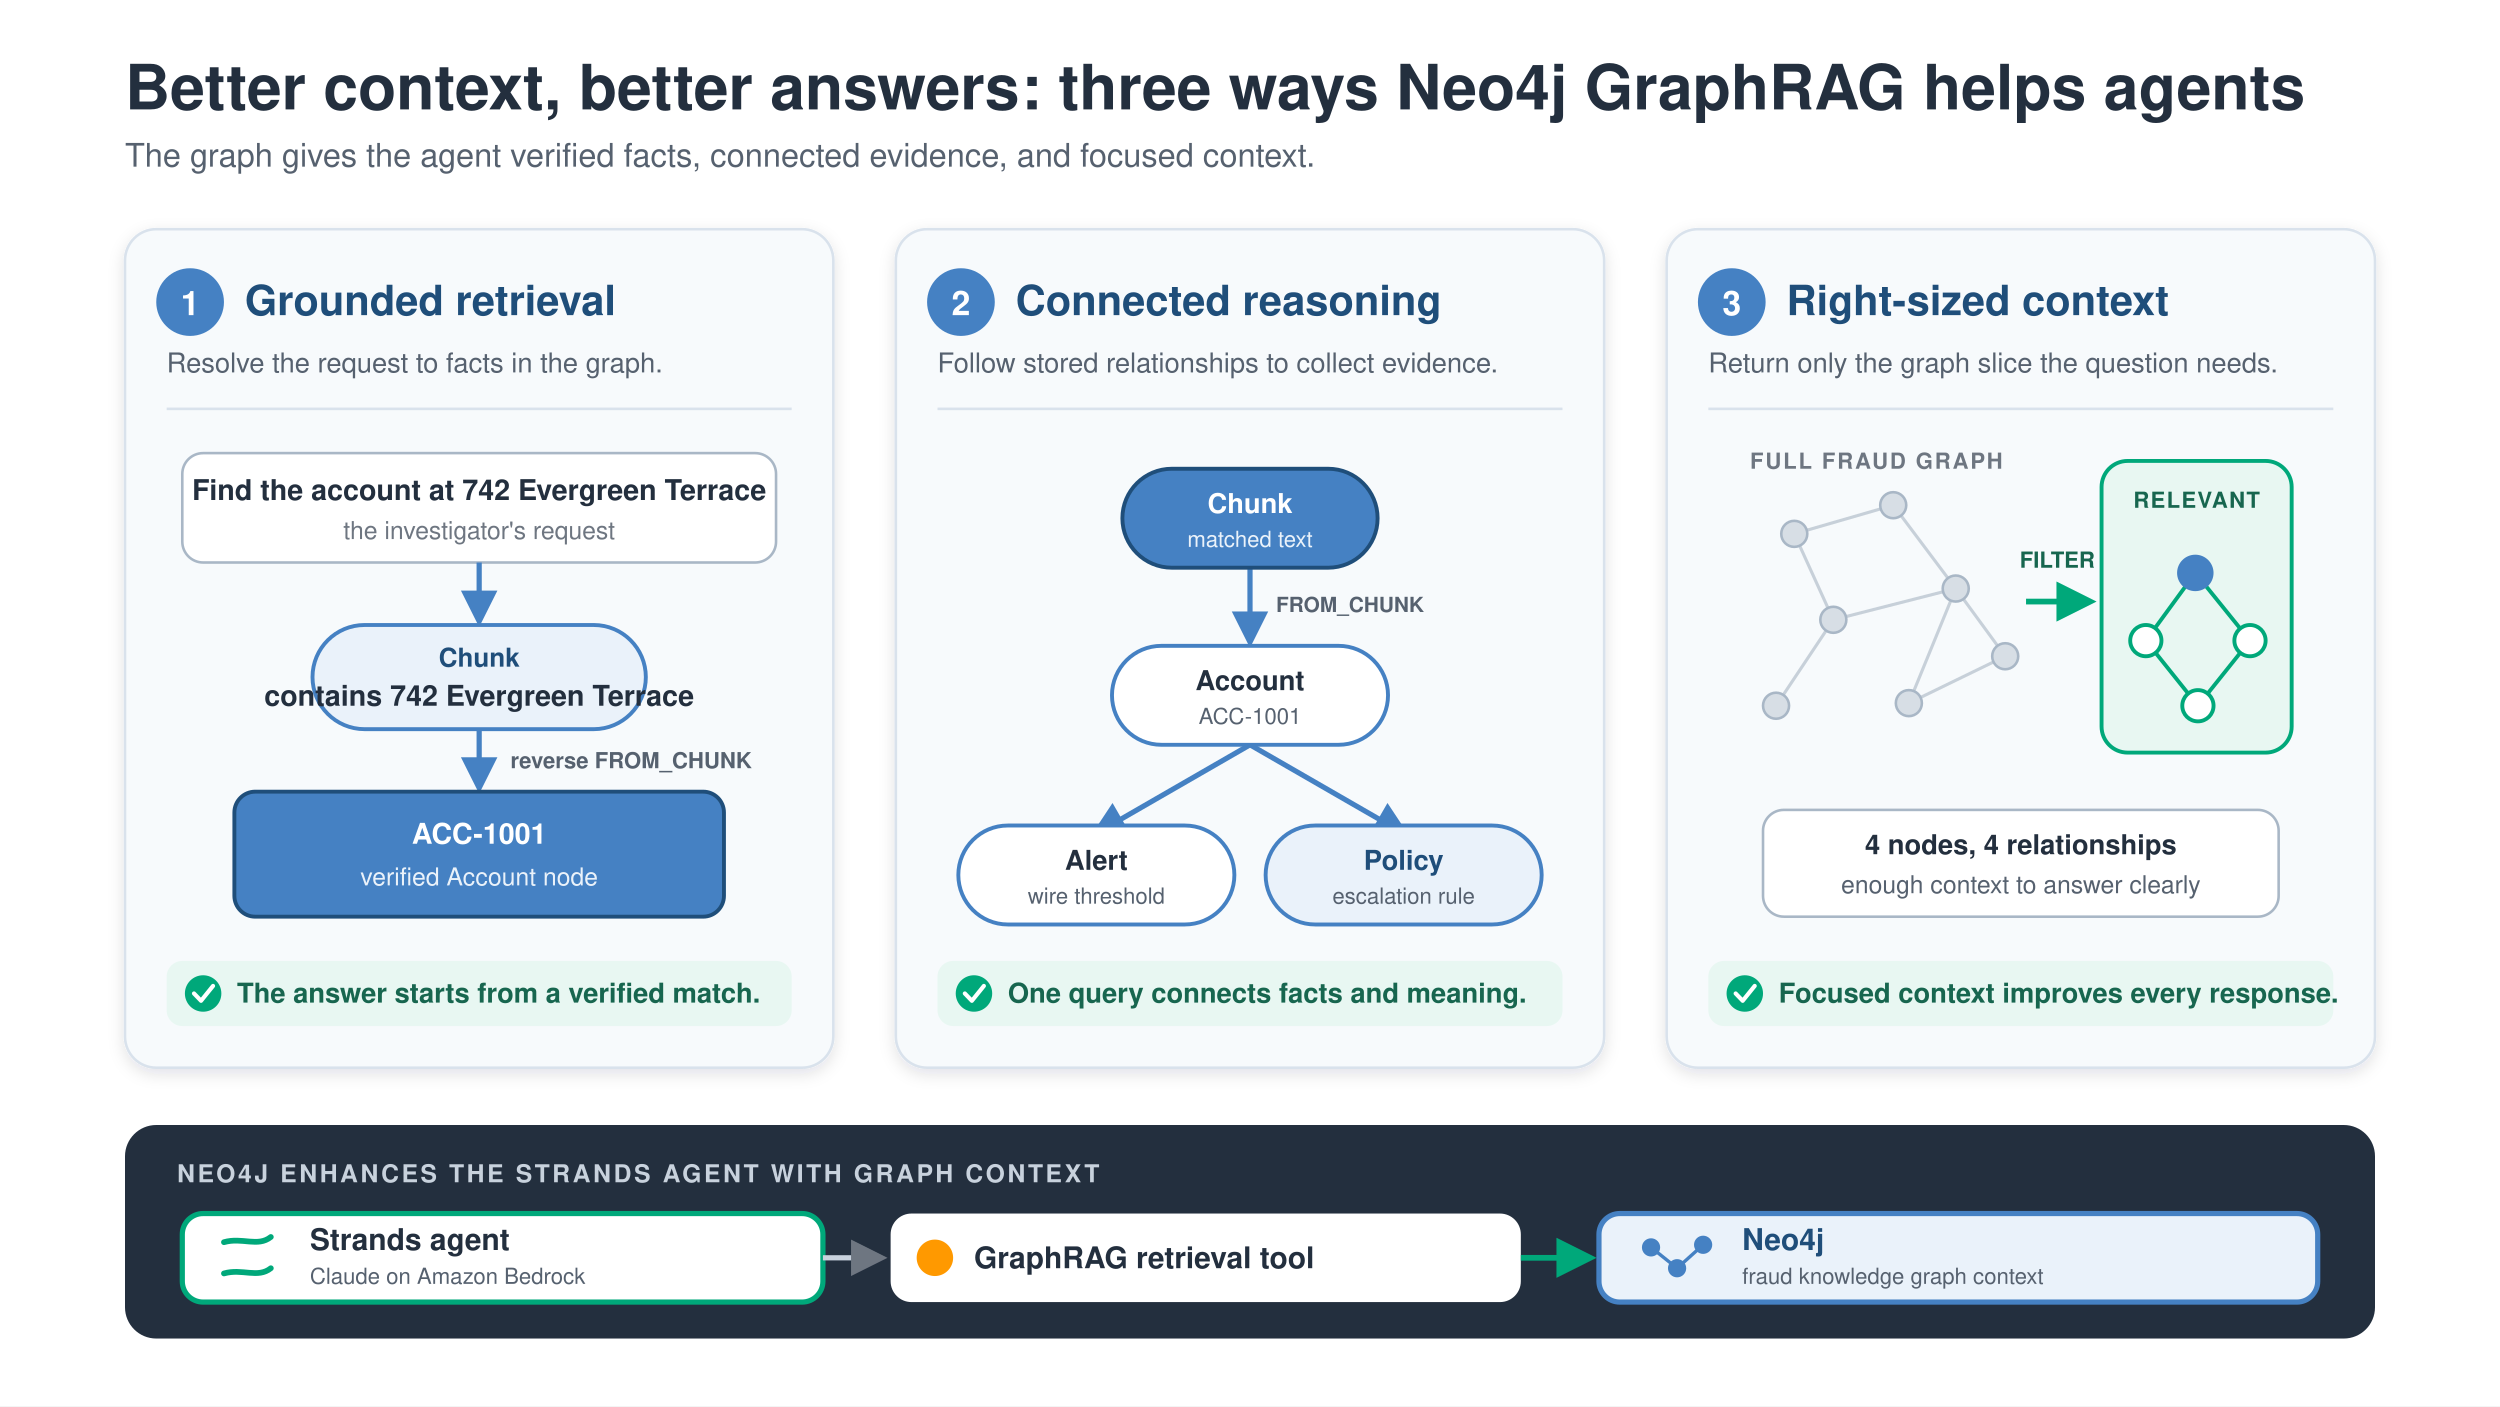
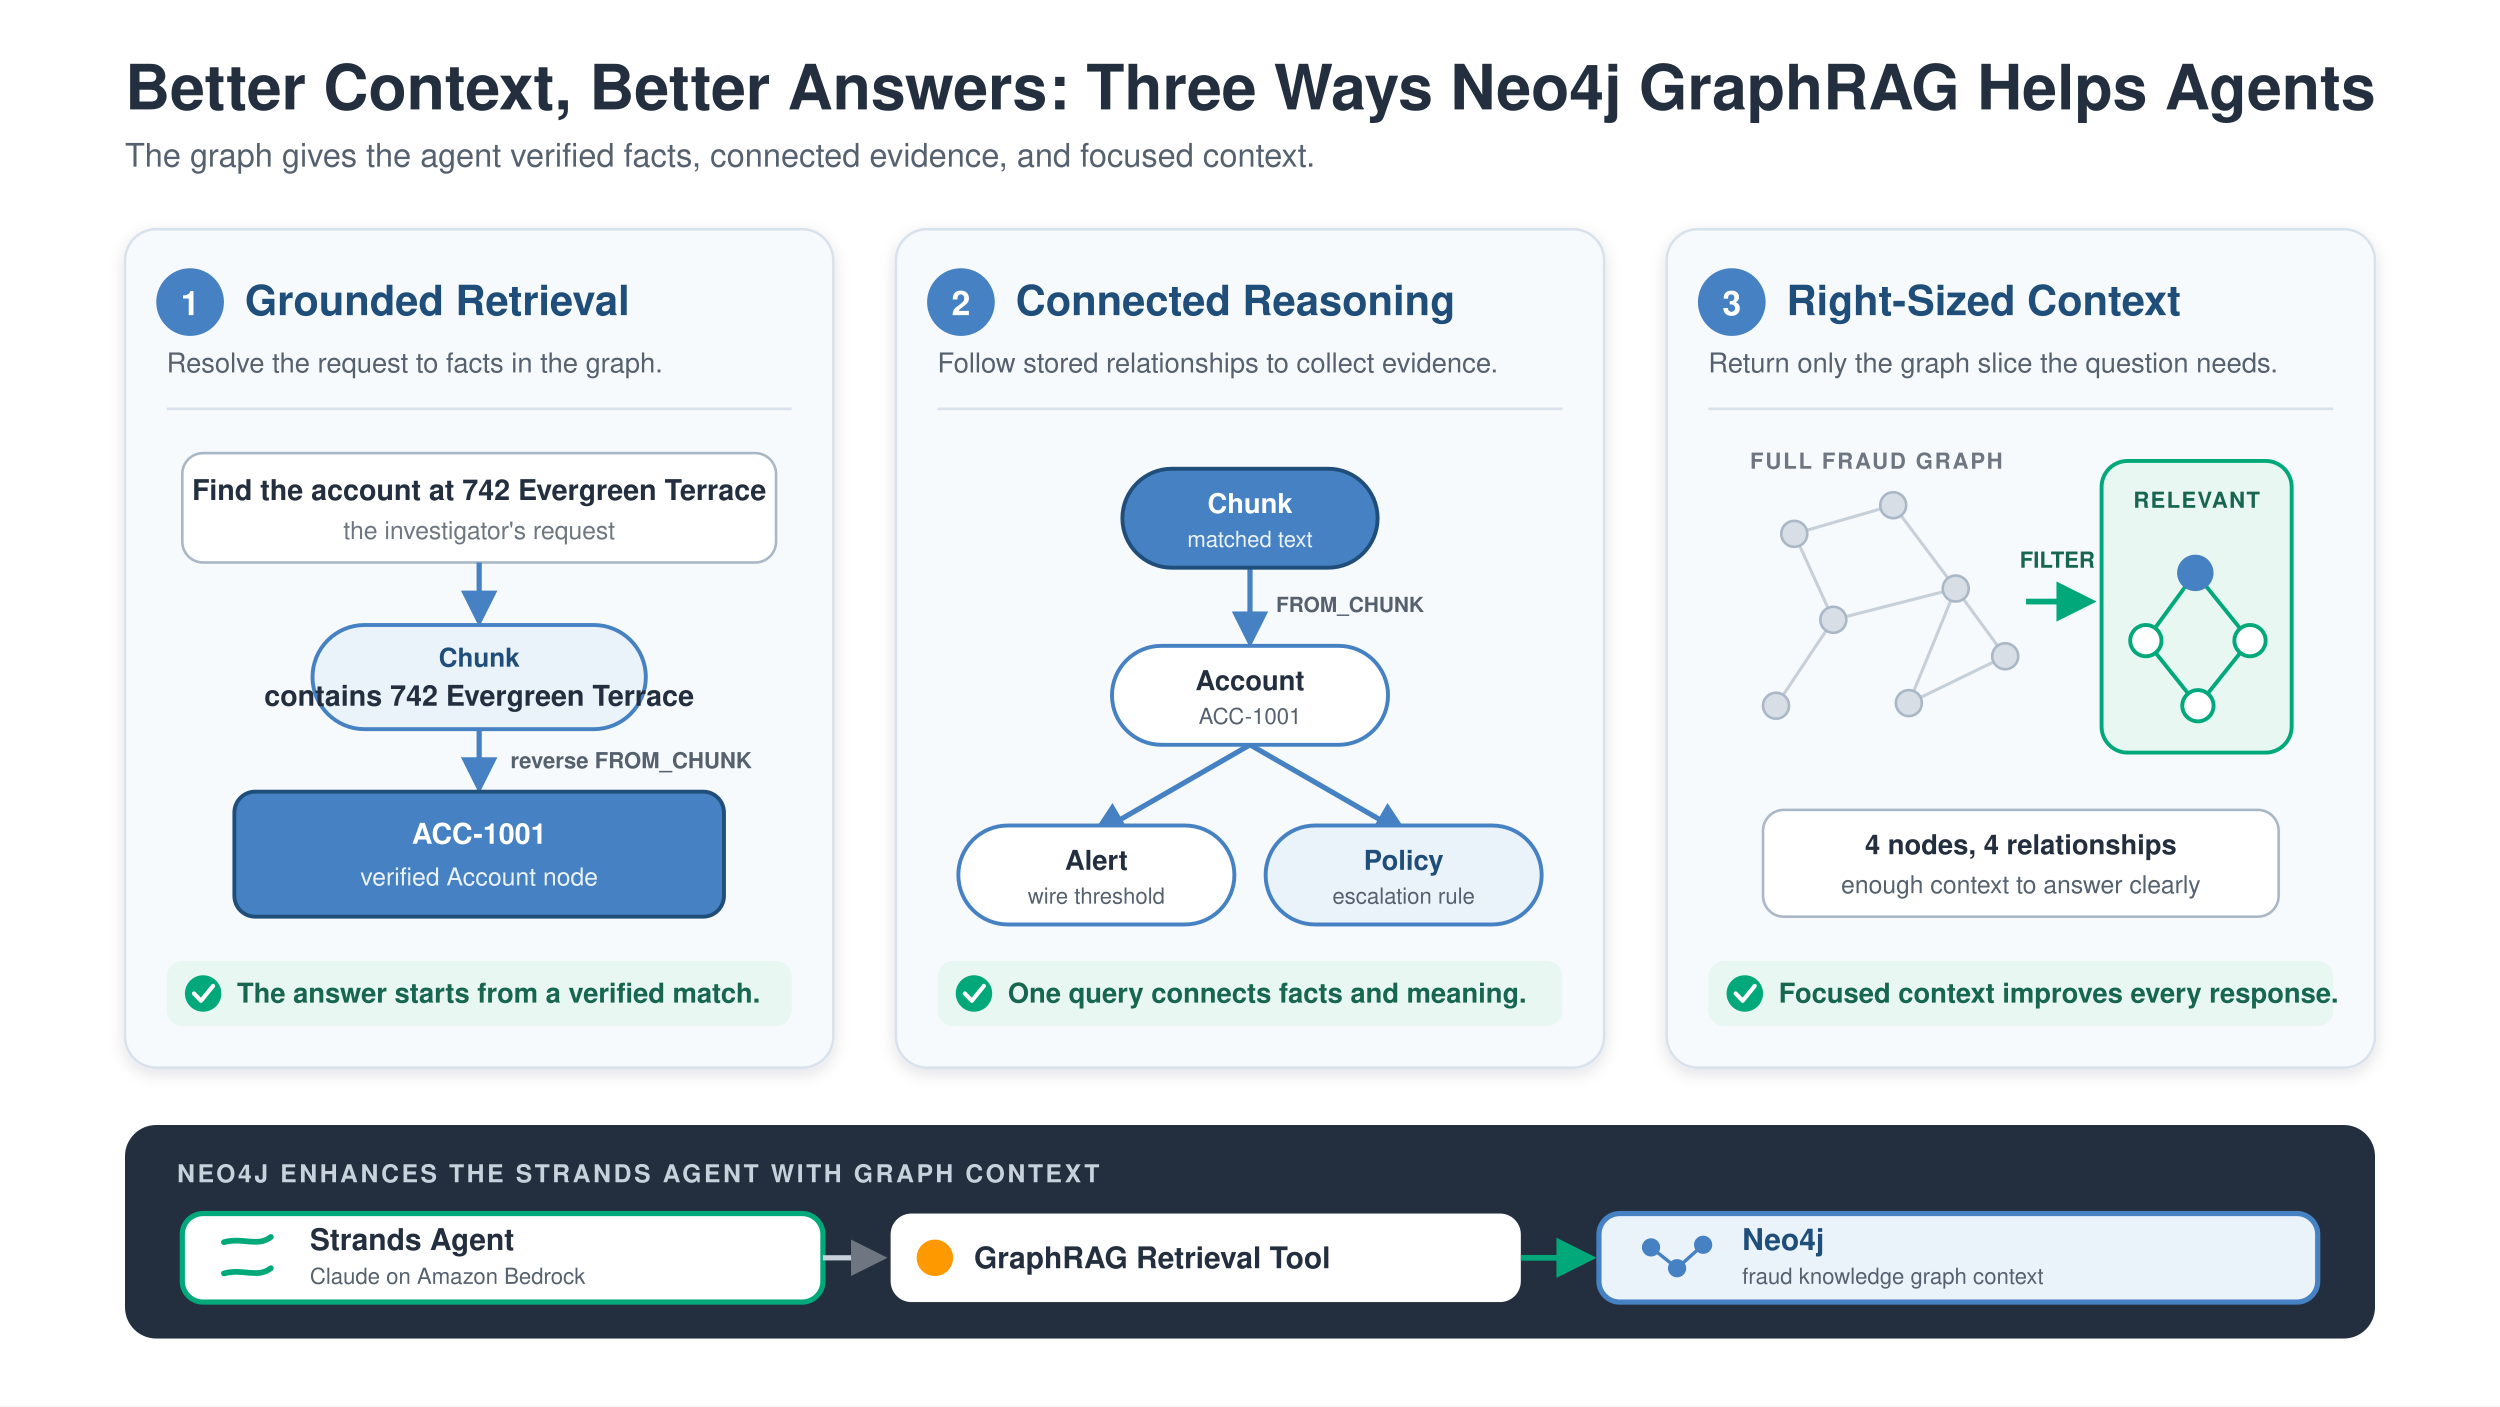
<svg xmlns="http://www.w3.org/2000/svg" viewBox="0 0 960 540" role="img" aria-labelledby="title desc" font-family="'Helvetica Neue', Helvetica, Arial, sans-serif">
  <defs>
    <filter id="shadow" x="-15%" y="-15%" width="130%" height="140%">
      <feDropShadow dx="0" dy="2" stdDeviation="3" flood-color="#182334" flood-opacity="0.12" />
    </filter>
    <marker id="arrow-blue" viewBox="0 0 10 10" refX="8" refY="5" markerWidth="7" markerHeight="7" orient="auto-start-reverse">
      <path d="M0,0 L10,5 L0,10 Z" fill="#4581C3" />
    </marker>
    <marker id="arrow-green" viewBox="0 0 10 10" refX="8" refY="5" markerWidth="7" markerHeight="7" orient="auto-start-reverse">
      <path d="M0,0 L10,5 L0,10 Z" fill="#00A87A" />
    </marker>
    <marker id="arrow-gray" viewBox="0 0 10 10" refX="8" refY="5" markerWidth="7" markerHeight="7" orient="auto-start-reverse">
      <path d="M0,0 L10,5 L0,10 Z" fill="#6E7681" />
    </marker>
  </defs>
  <rect width="960" height="540" fill="#FFFFFF" />
-   <text x="48" y="42" font-size="24" font-weight="700" fill="#232F3E">Better context, better answers: three ways Neo4j GraphRAG helps agents</text>
+   <text x="48" y="42" font-size="24" font-weight="700" fill="#232F3E">Better Context, Better Answers: Three Ways Neo4j GraphRAG Helps Agents</text>
  <text x="48" y="64" font-size="12.5" fill="#56616F">The graph gives the agent verified facts, connected evidence, and focused context.</text>
  <rect x="48" y="88" width="272" height="322" rx="12" fill="#F7FAFC" stroke="#D9E2EC" filter="url(#shadow)" />
  <circle cx="73" cy="116" r="13" fill="#4581C3" />
  <text x="73" y="121" text-anchor="middle" font-size="13" font-weight="700" fill="#FFFFFF">1</text>
-   <text x="94" y="121" font-size="16" font-weight="700" fill="#1F4E7A">Grounded retrieval</text>
+   <text x="94" y="121" font-size="16" font-weight="700" fill="#1F4E7A">Grounded Retrieval</text>
  <text x="64" y="143" font-size="10.5" fill="#56616F">Resolve the request to facts in the graph.</text>
  <line x1="64" y1="157" x2="304" y2="157" stroke="#D9E2EC" />
  <rect x="70" y="174" width="228" height="42" rx="8" fill="#FFFFFF" stroke="#A9B7C6" />
  <text x="184" y="192" text-anchor="middle" font-size="11" font-weight="700" fill="#232F3E">Find the account at 742 Evergreen Terrace</text>
  <text x="184" y="207" text-anchor="middle" font-size="9.5" fill="#6E7681">the investigator's request</text>
  <path d="M184,216 V238" fill="none" stroke="#4581C3" stroke-width="2" marker-end="url(#arrow-blue)" />
  <rect x="120" y="240" width="128" height="40" rx="20" fill="#EAF2FA" stroke="#4581C3" stroke-width="1.5" />
  <text x="184" y="256" text-anchor="middle" font-size="10" font-weight="700" fill="#1F4E7A">Chunk</text>
  <text x="184" y="271" text-anchor="middle" font-size="11" font-weight="700" fill="#232F3E">contains 742 Evergreen Terrace</text>
  <path d="M184,280 V302" fill="none" stroke="#4581C3" stroke-width="2" marker-end="url(#arrow-blue)" />
  <text x="196" y="295" font-size="8.5" font-weight="700" fill="#56616F">reverse FROM_CHUNK</text>
  <rect x="90" y="304" width="188" height="48" rx="8" fill="#4581C3" stroke="#1F4E7A" stroke-width="1.5" />
  <text x="184" y="324" text-anchor="middle" font-size="11" font-weight="700" fill="#FFFFFF">ACC-1001</text>
  <text x="184" y="340" text-anchor="middle" font-size="9.5" fill="#EAF2FA">verified Account node</text>
  <rect x="64" y="369" width="240" height="25" rx="6" fill="#E8F7F2" />
  <circle cx="78" cy="381.5" r="7" fill="#00A87A" />
  <path d="M74.5,381.5 L77.2,384.3 L81.8,378.6" fill="none" stroke="#FFFFFF" stroke-width="1.6" stroke-linecap="round" stroke-linejoin="round" />
  <text x="91" y="385" font-size="10.5" font-weight="700" fill="#17664F">The answer starts from a verified match.</text>
  <rect x="344" y="88" width="272" height="322" rx="12" fill="#F7FAFC" stroke="#D9E2EC" filter="url(#shadow)" />
  <circle cx="369" cy="116" r="13" fill="#4581C3" />
  <text x="369" y="121" text-anchor="middle" font-size="13" font-weight="700" fill="#FFFFFF">2</text>
-   <text x="390" y="121" font-size="16" font-weight="700" fill="#1F4E7A">Connected reasoning</text>
+   <text x="390" y="121" font-size="16" font-weight="700" fill="#1F4E7A">Connected Reasoning</text>
  <text x="360" y="143" font-size="10.5" fill="#56616F">Follow stored relationships to collect evidence.</text>
  <line x1="360" y1="157" x2="600" y2="157" stroke="#D9E2EC" />
  <line x1="480" y1="218" x2="480" y2="246" stroke="#4581C3" stroke-width="2" marker-end="url(#arrow-blue)" />
  <text x="490" y="235" font-size="8" font-weight="700" fill="#56616F">FROM_CHUNK</text>
  <line x1="480" y1="286" x2="421" y2="320" stroke="#4581C3" stroke-width="2" marker-end="url(#arrow-blue)" />
  <line x1="480" y1="286" x2="539" y2="320" stroke="#4581C3" stroke-width="2" marker-end="url(#arrow-blue)" />
  <rect x="431" y="180" width="98" height="38" rx="19" fill="#4581C3" stroke="#1F4E7A" stroke-width="1.5" />
  <text x="480" y="197" text-anchor="middle" font-size="10.5" font-weight="700" fill="#FFFFFF">Chunk</text>
  <text x="480" y="210" text-anchor="middle" font-size="8.5" fill="#EAF2FA">matched text</text>
  <rect x="427" y="248" width="106" height="38" rx="19" fill="#FFFFFF" stroke="#4581C3" stroke-width="1.5" />
  <text x="480" y="265" text-anchor="middle" font-size="10.5" font-weight="700" fill="#232F3E">Account</text>
  <text x="480" y="278" text-anchor="middle" font-size="8.5" fill="#56616F">ACC-1001</text>
  <rect x="368" y="317" width="106" height="38" rx="19" fill="#FFFFFF" stroke="#4581C3" stroke-width="1.5" />
  <text x="421" y="334" text-anchor="middle" font-size="10.5" font-weight="700" fill="#232F3E">Alert</text>
  <text x="421" y="347" text-anchor="middle" font-size="8.5" fill="#56616F">wire threshold</text>
  <rect x="486" y="317" width="106" height="38" rx="19" fill="#EAF2FA" stroke="#4581C3" stroke-width="1.5" />
  <text x="539" y="334" text-anchor="middle" font-size="10.5" font-weight="700" fill="#1F4E7A">Policy</text>
  <text x="539" y="347" text-anchor="middle" font-size="8.5" fill="#56616F">escalation rule</text>
  <rect x="360" y="369" width="240" height="25" rx="6" fill="#E8F7F2" />
  <circle cx="374" cy="381.5" r="7" fill="#00A87A" />
  <path d="M370.5,381.5 L373.2,384.3 L377.8,378.6" fill="none" stroke="#FFFFFF" stroke-width="1.6" stroke-linecap="round" stroke-linejoin="round" />
  <text x="387" y="385" font-size="10.5" font-weight="700" fill="#17664F">One query connects facts and meaning.</text>
  <rect x="640" y="88" width="272" height="322" rx="12" fill="#F7FAFC" stroke="#D9E2EC" filter="url(#shadow)" />
  <circle cx="665" cy="116" r="13" fill="#4581C3" />
  <text x="665" y="121" text-anchor="middle" font-size="13" font-weight="700" fill="#FFFFFF">3</text>
-   <text x="686" y="121" font-size="16" font-weight="700" fill="#1F4E7A">Right-sized context</text>
+   <text x="686" y="121" font-size="16" font-weight="700" fill="#1F4E7A">Right-Sized Context</text>
  <text x="656" y="143" font-size="10.5" fill="#56616F">Return only the graph slice the question needs.</text>
  <line x1="656" y1="157" x2="896" y2="157" stroke="#D9E2EC" />
  <text x="672" y="180" font-size="8.5" font-weight="700" letter-spacing="0.7" fill="#6E7681">FULL FRAUD GRAPH</text>
  <g stroke="#C7D0D9" stroke-width="1.2">
    <line x1="689" y1="205" x2="727" y2="194" />
    <line x1="689" y1="205" x2="704" y2="238" />
    <line x1="727" y1="194" x2="751" y2="226" />
    <line x1="704" y1="238" x2="751" y2="226" />
    <line x1="704" y1="238" x2="682" y2="271" />
    <line x1="751" y1="226" x2="733" y2="270" />
    <line x1="751" y1="226" x2="770" y2="252" />
    <line x1="733" y1="270" x2="770" y2="252" />
  </g>
  <g fill="#D7DEE5" stroke="#A9B7C6">
    <circle cx="689" cy="205" r="5" />
    <circle cx="727" cy="194" r="5" />
    <circle cx="704" cy="238" r="5" />
    <circle cx="751" cy="226" r="5" />
    <circle cx="682" cy="271" r="5" />
    <circle cx="733" cy="270" r="5" />
    <circle cx="770" cy="252" r="5" />
  </g>
  <path d="M778,231 H802" fill="none" stroke="#00A87A" stroke-width="2.2" marker-end="url(#arrow-green)" />
  <text x="790" y="218" text-anchor="middle" font-size="8.5" font-weight="700" fill="#17664F">FILTER</text>
  <rect x="807" y="177" width="73" height="112" rx="10" fill="#E8F7F2" stroke="#00A87A" stroke-width="1.5" />
  <text x="843.5" y="195" text-anchor="middle" font-size="8.5" font-weight="700" letter-spacing="0.5" fill="#17664F">RELEVANT</text>
  <g stroke="#00A87A" stroke-width="1.5">
    <line x1="843" y1="220" x2="824" y2="246" />
    <line x1="843" y1="220" x2="864" y2="246" />
    <line x1="824" y1="246" x2="844" y2="271" />
    <line x1="864" y1="246" x2="844" y2="271" />
  </g>
  <circle cx="843" cy="220" r="7" fill="#4581C3" />
  <g fill="#FFFFFF" stroke="#00A87A" stroke-width="1.5">
    <circle cx="824" cy="246" r="6" />
    <circle cx="864" cy="246" r="6" />
    <circle cx="844" cy="271" r="6" />
  </g>
  <rect x="677" y="311" width="198" height="41" rx="8" fill="#FFFFFF" stroke="#A9B7C6" />
  <text x="776" y="328" text-anchor="middle" font-size="10.5" font-weight="700" fill="#232F3E">4 nodes, 4 relationships</text>
  <text x="776" y="343" text-anchor="middle" font-size="9.5" fill="#56616F">enough context to answer clearly</text>
  <rect x="656" y="369" width="240" height="25" rx="6" fill="#E8F7F2" />
  <circle cx="670" cy="381.5" r="7" fill="#00A87A" />
  <path d="M666.5,381.5 L669.2,384.3 L673.8,378.6" fill="none" stroke="#FFFFFF" stroke-width="1.6" stroke-linecap="round" stroke-linejoin="round" />
  <text x="683" y="385" font-size="10.5" font-weight="700" fill="#17664F">Focused context improves every response.</text>
  <rect x="48" y="432" width="864" height="82" rx="12" fill="#232F3E" />
  <text x="68" y="454" font-size="9.5" font-weight="700" letter-spacing="1" fill="#C8D2DD">NEO4J ENHANCES THE STRANDS AGENT WITH GRAPH CONTEXT</text>
  <rect x="70" y="466" width="246" height="34" rx="8" fill="#FFFFFF" stroke="#00A87A" stroke-width="2" />
  <path d="M86,477 C93,475 99,479 104,475 M86,489 C93,487 99,491 104,487" fill="none" stroke="#00A87A" stroke-width="2.2" stroke-linecap="round" />
-   <text x="119" y="480" font-size="11.5" font-weight="700" fill="#232F3E">Strands agent</text>
+   <text x="119" y="480" font-size="11.5" font-weight="700" fill="#232F3E">Strands Agent</text>
  <text x="119" y="493" font-size="8.5" fill="#56616F">Claude on Amazon Bedrock</text>
  <line x1="316" y1="483" x2="338" y2="483" stroke="#C8D2DD" stroke-width="2" marker-end="url(#arrow-gray)" />
  <rect x="342" y="466" width="242" height="34" rx="8" fill="#FFFFFF" />
  <circle cx="359" cy="483" r="7" fill="#FF9900" />
-   <text x="374" y="487" font-size="11.5" font-weight="700" fill="#232F3E">GraphRAG retrieval tool</text>
+   <text x="374" y="487" font-size="11.5" font-weight="700" fill="#232F3E">GraphRAG Retrieval Tool</text>
  <line x1="584" y1="483" x2="610" y2="483" stroke="#00A87A" stroke-width="2.2" marker-end="url(#arrow-green)" />
  <rect x="614" y="466" width="276" height="34" rx="8" fill="#EAF2FA" stroke="#4581C3" stroke-width="2" />
  <g stroke="#4581C3" stroke-width="1.3">
    <line x1="634" y1="479" x2="644" y2="487" />
    <line x1="644" y1="487" x2="654" y2="478" />
  </g>
  <circle cx="634" cy="479" r="3.5" fill="#4581C3" />
  <circle cx="644" cy="487" r="3.5" fill="#4581C3" />
  <circle cx="654" cy="478" r="3.5" fill="#4581C3" />
  <text x="669" y="480" font-size="11.5" font-weight="700" fill="#1F4E7A">Neo4j</text>
  <text x="669" y="493" font-size="8.5" fill="#56616F">fraud knowledge graph context</text>
</svg>
